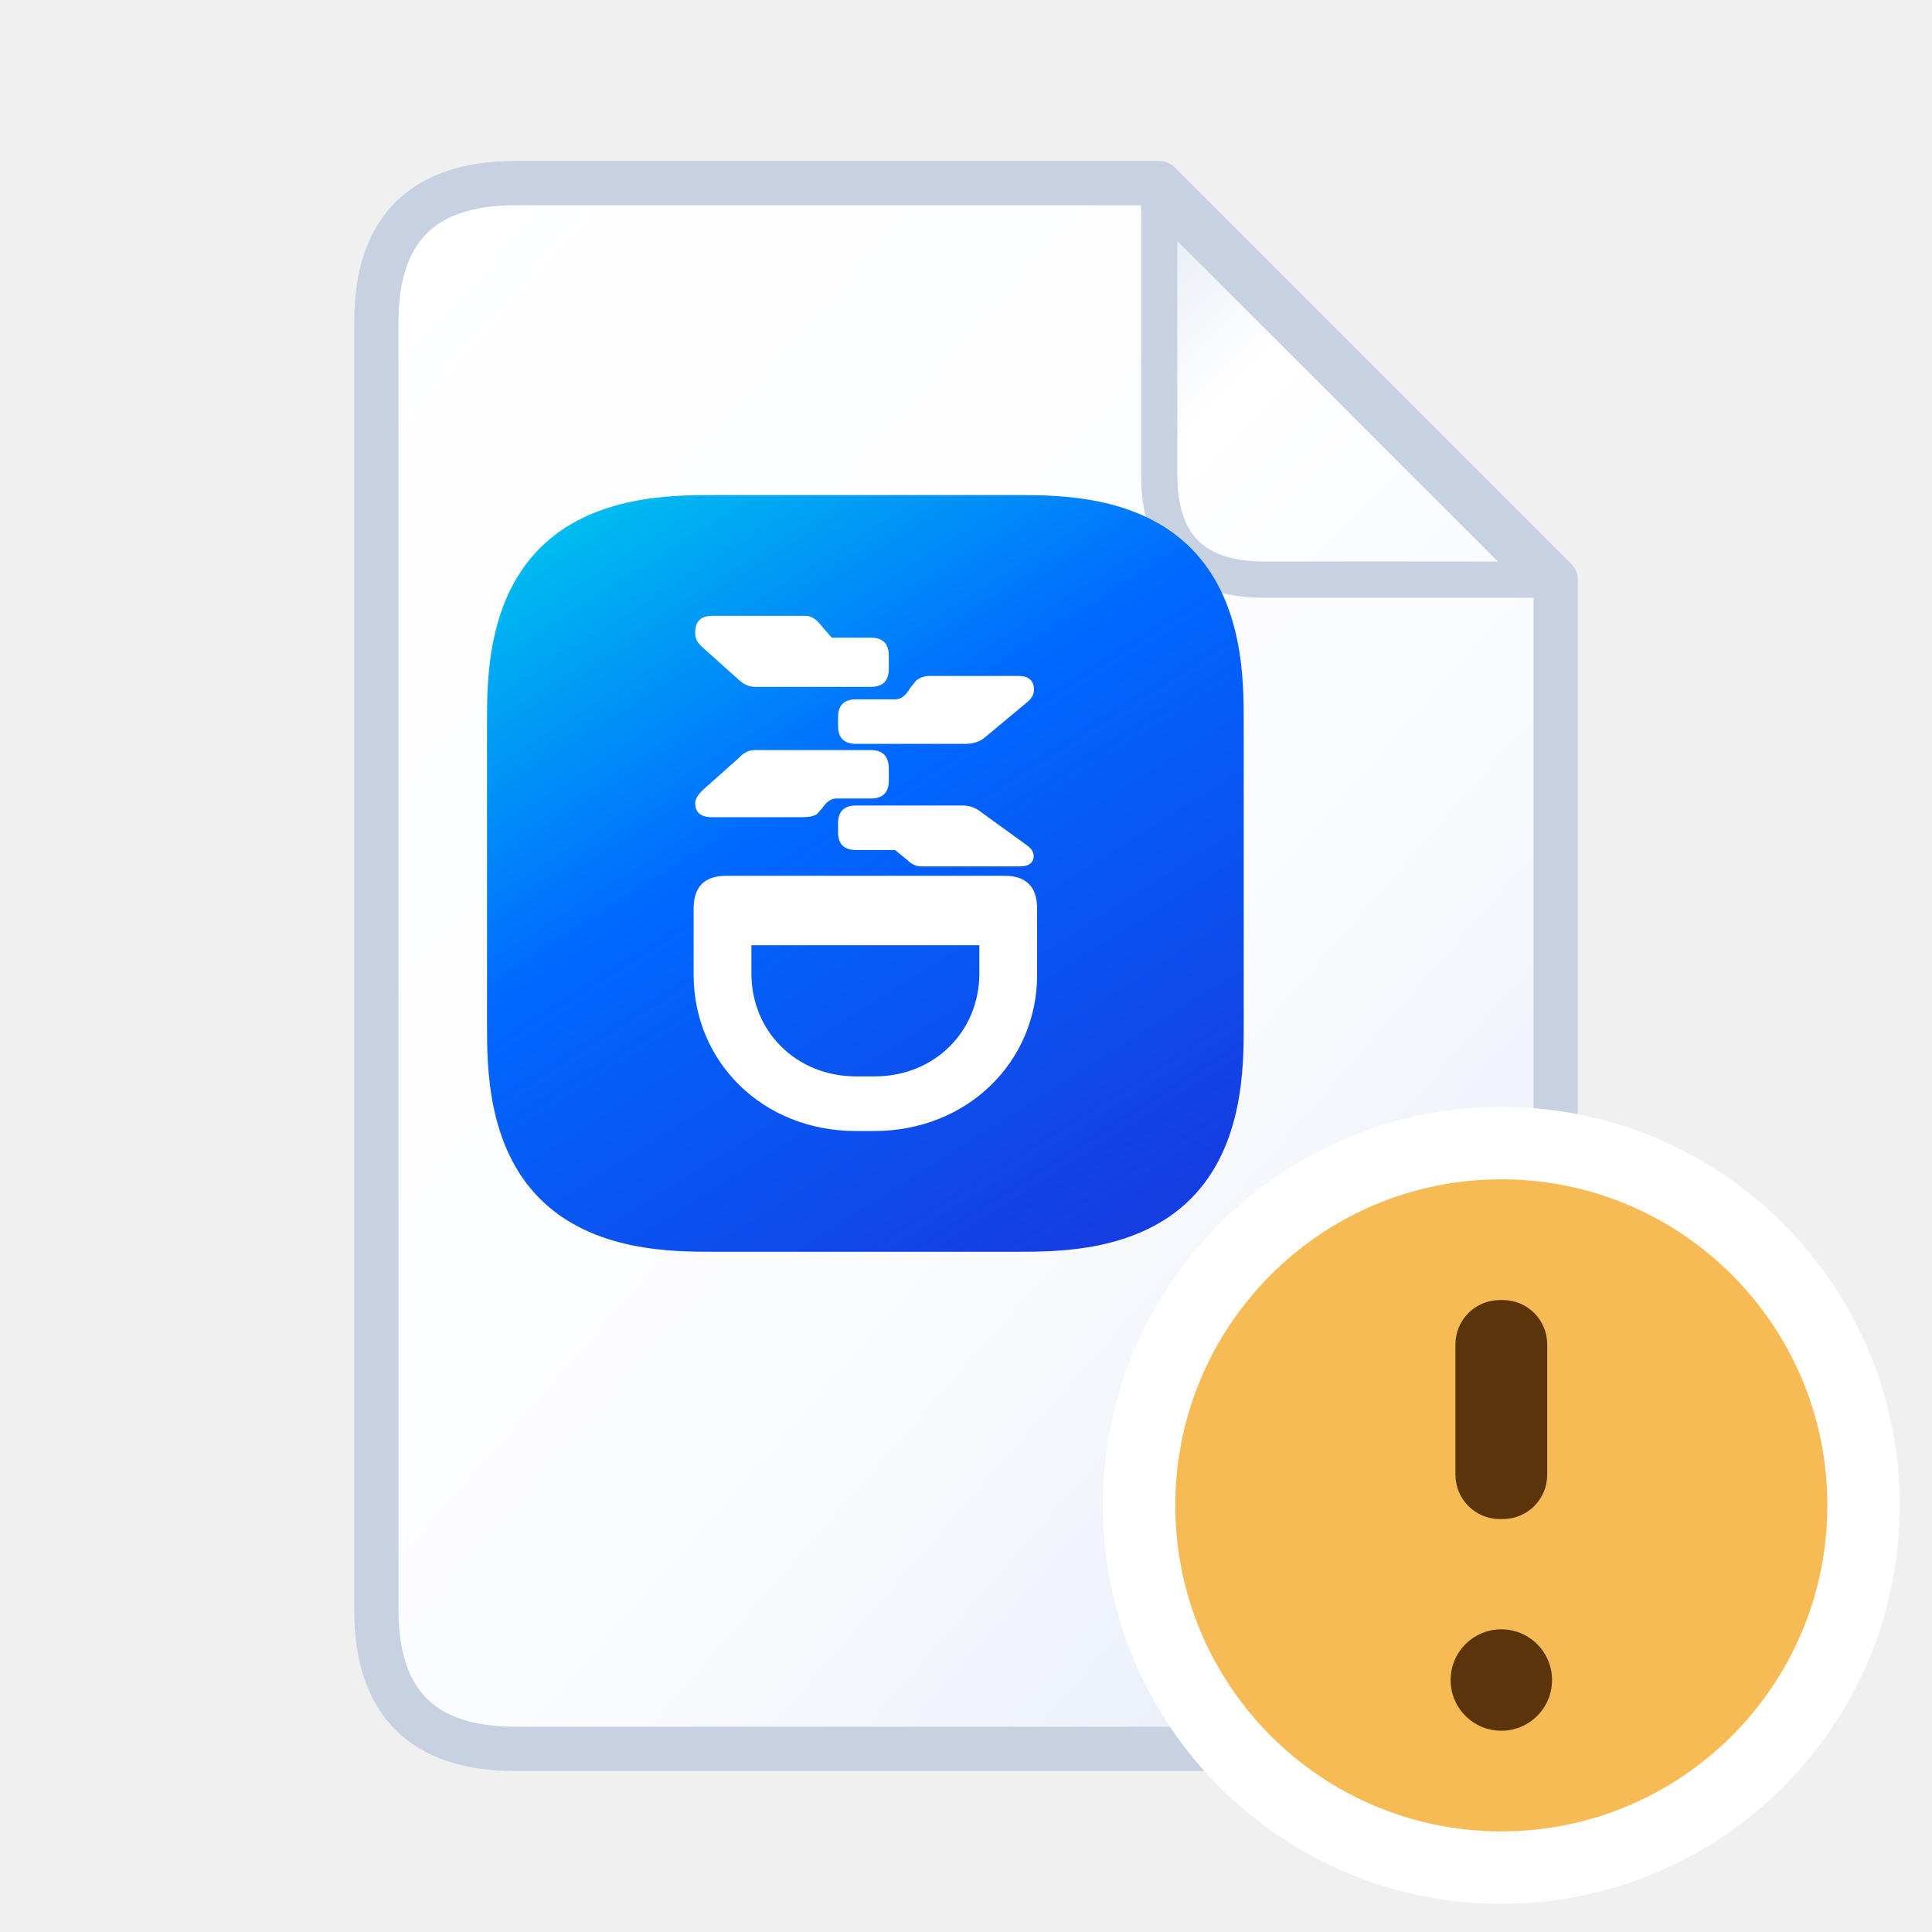
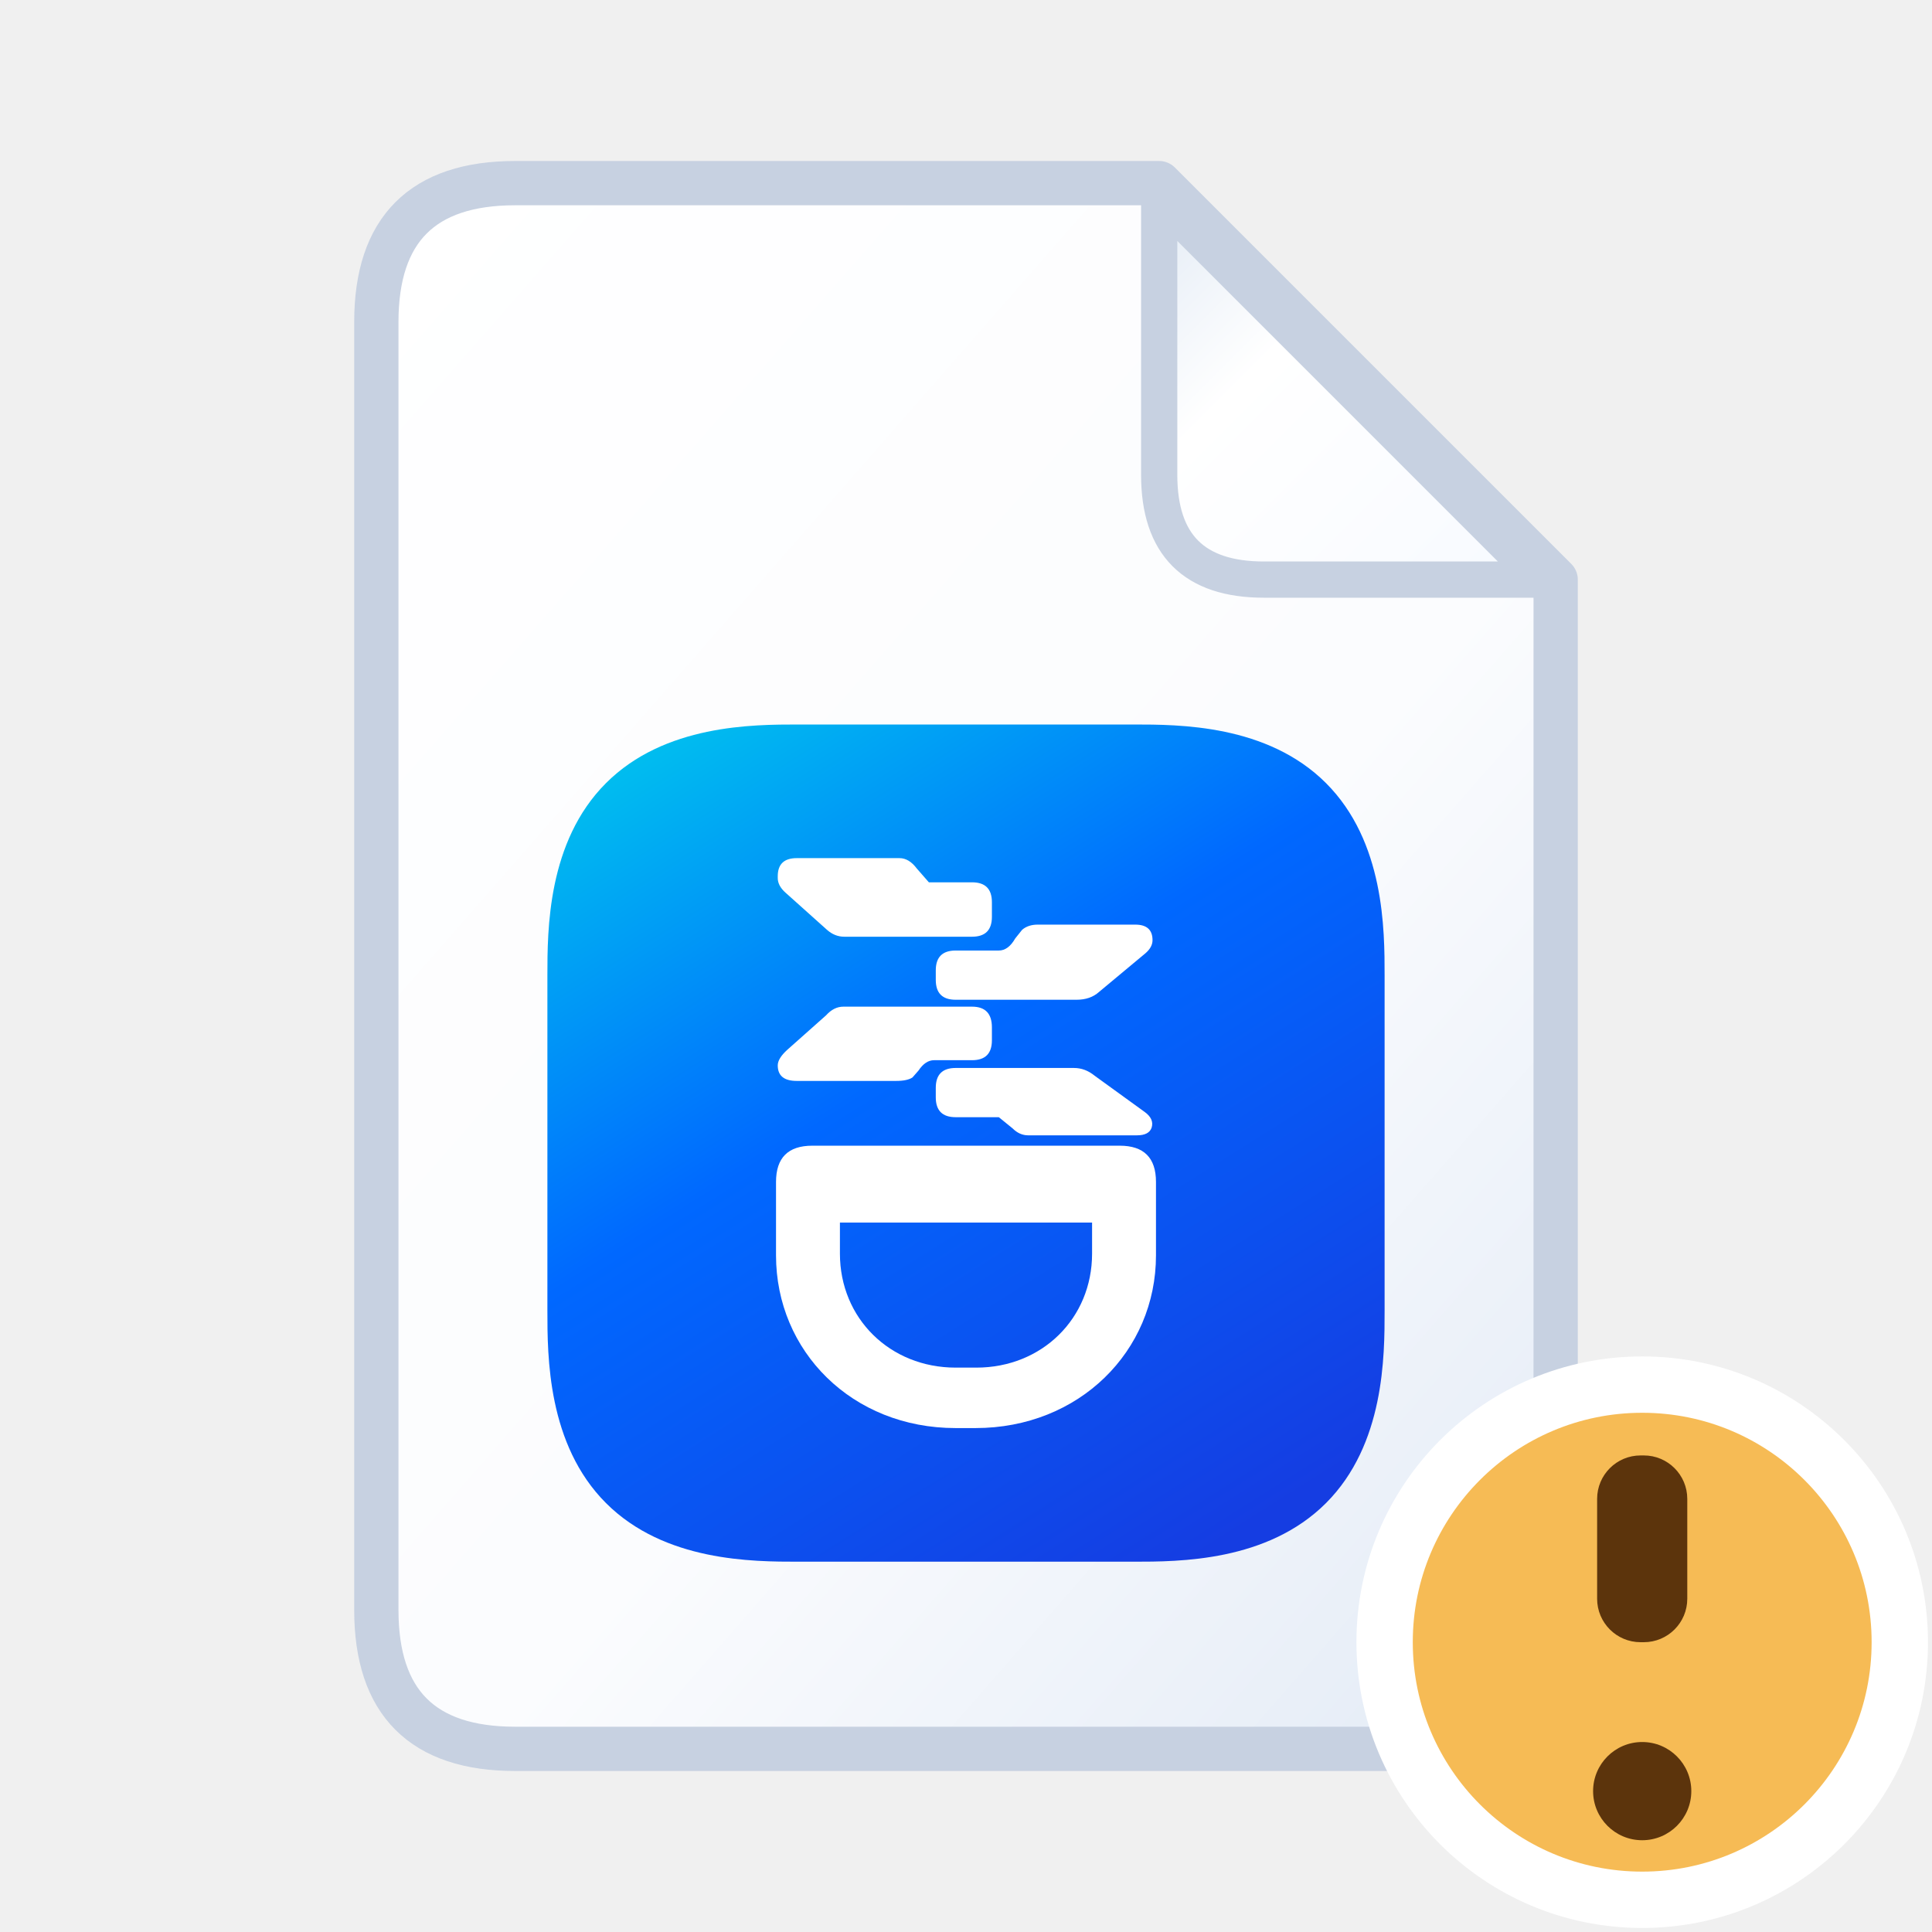
<svg xmlns="http://www.w3.org/2000/svg" width="24" height="24" viewBox="0 0 24 24" fill="none" stroke="#20232a" stroke-width="1.5" stroke-linecap="round" stroke-linejoin="round">
  <defs>
    <linearGradient id="archive-brand-blue" x1=".15" y1="0" x2=".78" y2="1">
      <stop stop-color="#00beef" />
      <stop offset=".42" stop-color="#0068ff" />
      <stop offset="1" stop-color="#153de2" />
    </linearGradient>
    <linearGradient id="archive-brand-paper" x1="0" y1="0" x2=".85" y2="1">
      <stop stop-color="#fff" />
      <stop offset=".62" stop-color="#fbfcfe" />
      <stop offset="1" stop-color="#e6edf7" />
    </linearGradient>
    <linearGradient id="archive-brand-fold" x1="0" y1="0" x2="1" y2="1">
      <stop stop-color="#e3ebf5" />
      <stop offset=".35" stop-color="#fff" />
      <stop offset="1" stop-color="#f7faff" />
    </linearGradient>
  </defs>
  <path fill="url(#archive-brand-paper)" stroke="#c7d1e1" stroke-width=".55" d="M6.4 2.275H14.4L19.325 7.2V20.4Q19.325 21.725 18 21.725H6.4Q4.675 21.725 4.675 20V4Q4.675 2.275 6.4 2.275Z" />
  <path fill="url(#archive-brand-fold)" stroke="#c7d1e1" stroke-width=".45" d="M14.4 2.45V5.9Q14.4 7.2 15.7 7.2H19.15Z" />
-   <path d="M8.87 6.15H12.63C13.143 6.15 14.134 6.15 14.792 6.808C15.45 7.466 15.45 8.457 15.45 8.97V12.73C15.45 13.243 15.45 14.234 14.792 14.892C14.134 15.55 13.143 15.55 12.63 15.55H8.87C8.357 15.55 7.366 15.55 6.708 14.892C6.05 14.234 6.05 13.243 6.05 12.73V8.97C6.05 8.457 6.05 7.466 6.708 6.808C7.366 6.15 8.357 6.15 8.87 6.15Z" fill="url(#archive-brand-blue)" stroke="none" />
-   <g fill="#fff" stroke="none" transform="translate(8.616667 7.65) scale(0.00969697) translate(-407 -325)">
+   <path d="M9.92 9H14.08C14.648 9 15.744 9 16.472 9.728C17.2 10.456 17.2 11.552 17.2 12.12V16.28C17.2 16.848 17.2 17.944 16.472 18.672C15.744 19.4 14.648 19.4 14.08 19.4H9.92C9.352 19.4 8.256 19.4 7.528 18.672C6.8 17.944 6.8 16.848 6.8 16.28V12.12C6.8 11.552 6.8 10.456 7.528 9.728C8.256 9 9.352 9 9.92 9Z" fill="url(#archive-brand-blue)" stroke="none" />
+   <g fill="#fff" stroke="none" transform="translate(9.64 10.66) scale(0.01072727) translate(-407 -325)">
    <path d="M431 325H550Q561 325 570 337L584 353H634Q657 353 657 376V393Q657 416 634 416H486Q475 416 466 408L418 365Q409 357 409 348V346Q409 325 431 325Z" fill-rule="evenodd" />
    <path d="M615 432H665Q676 432 684 418L692 408Q699 402 710 402H823Q843 402 843 420Q843 428 835 435L781 480Q771 489 755 489H615Q592 489 592 466V455Q592 432 615 432Z" fill-rule="evenodd" />
    <path d="M485 497H634Q657 497 657 521V536Q657 559 634 559H590Q580 559 572 571L565 579Q559 583 546 583H431Q409 583 409 565Q409 557 420 547L465 507Q474 497 485 497Z" fill-rule="evenodd" />
    <path d="M615 568H752Q765 568 776 577L834 619Q845 627 842 637Q839 646 825 646H699Q689 646 681 638L665 625H615Q592 625 592 602V591Q592 568 615 568Z" fill-rule="evenodd" />
    <path d="M449 658H805Q847 658 847 700V785C847 896 758 985 638 985H615C495 985 407 896 407 785V700Q407 658 449 658Z M481 747H773V783C773 858 715 915 639 915H615C539 915 481 858 481 783Z" fill-rule="evenodd" />
  </g>
-   <g transform="translate(18.65 18.7)">
-     <circle r="4.5" fill="#f6bb55" stroke="#fff" stroke-width=".9" />
-     <rect x="-.57" y="-2.55" width="1.14" height="2.72" rx=".55" fill="#5c340c" stroke="none" />
-     <circle cy="2.17" r=".63" fill="#5c340c" stroke="none" />
+   <g transform="translate(20.4 20.4)">
+     <circle r="3.2" fill="#f6bb55" stroke="#fff" stroke-width=".7" />
+     <rect x="-.56" y="-2.32" width="1.12" height="2.32" rx=".54" fill="#5c340c" stroke="none" />
+     <circle cy="1.85" r=".61" fill="#5c340c" stroke="none" />
  </g>
</svg>
